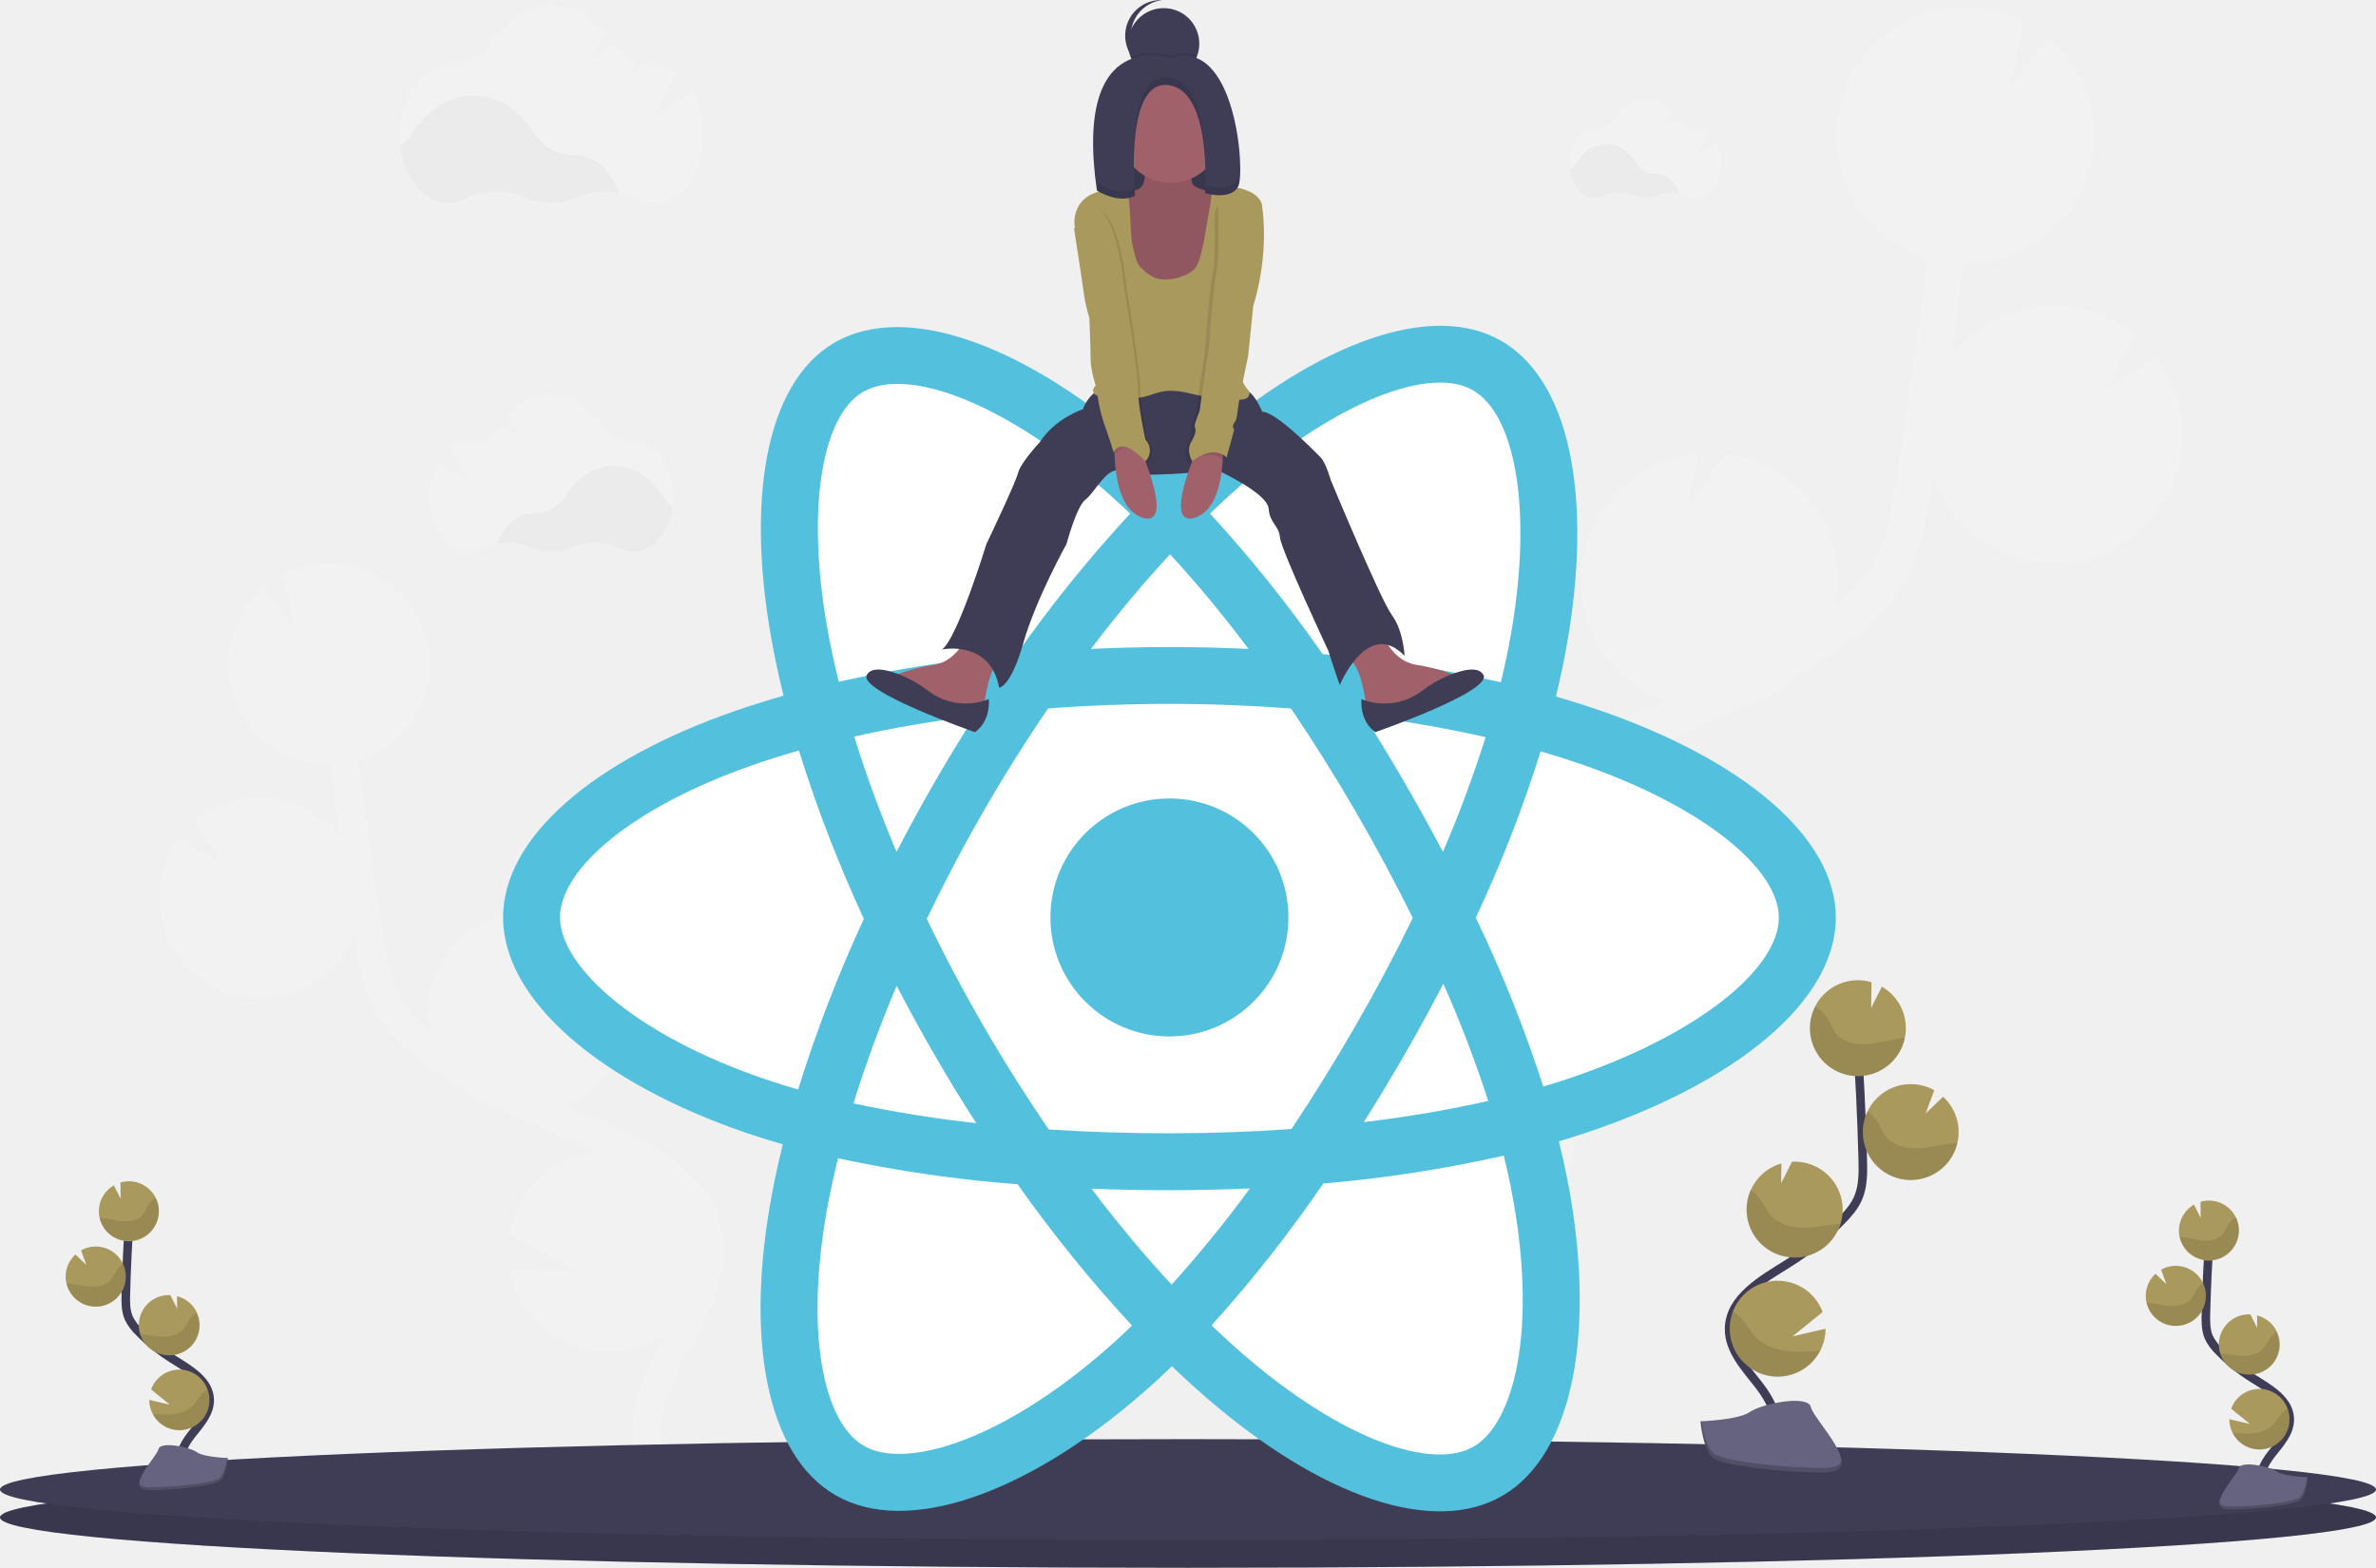
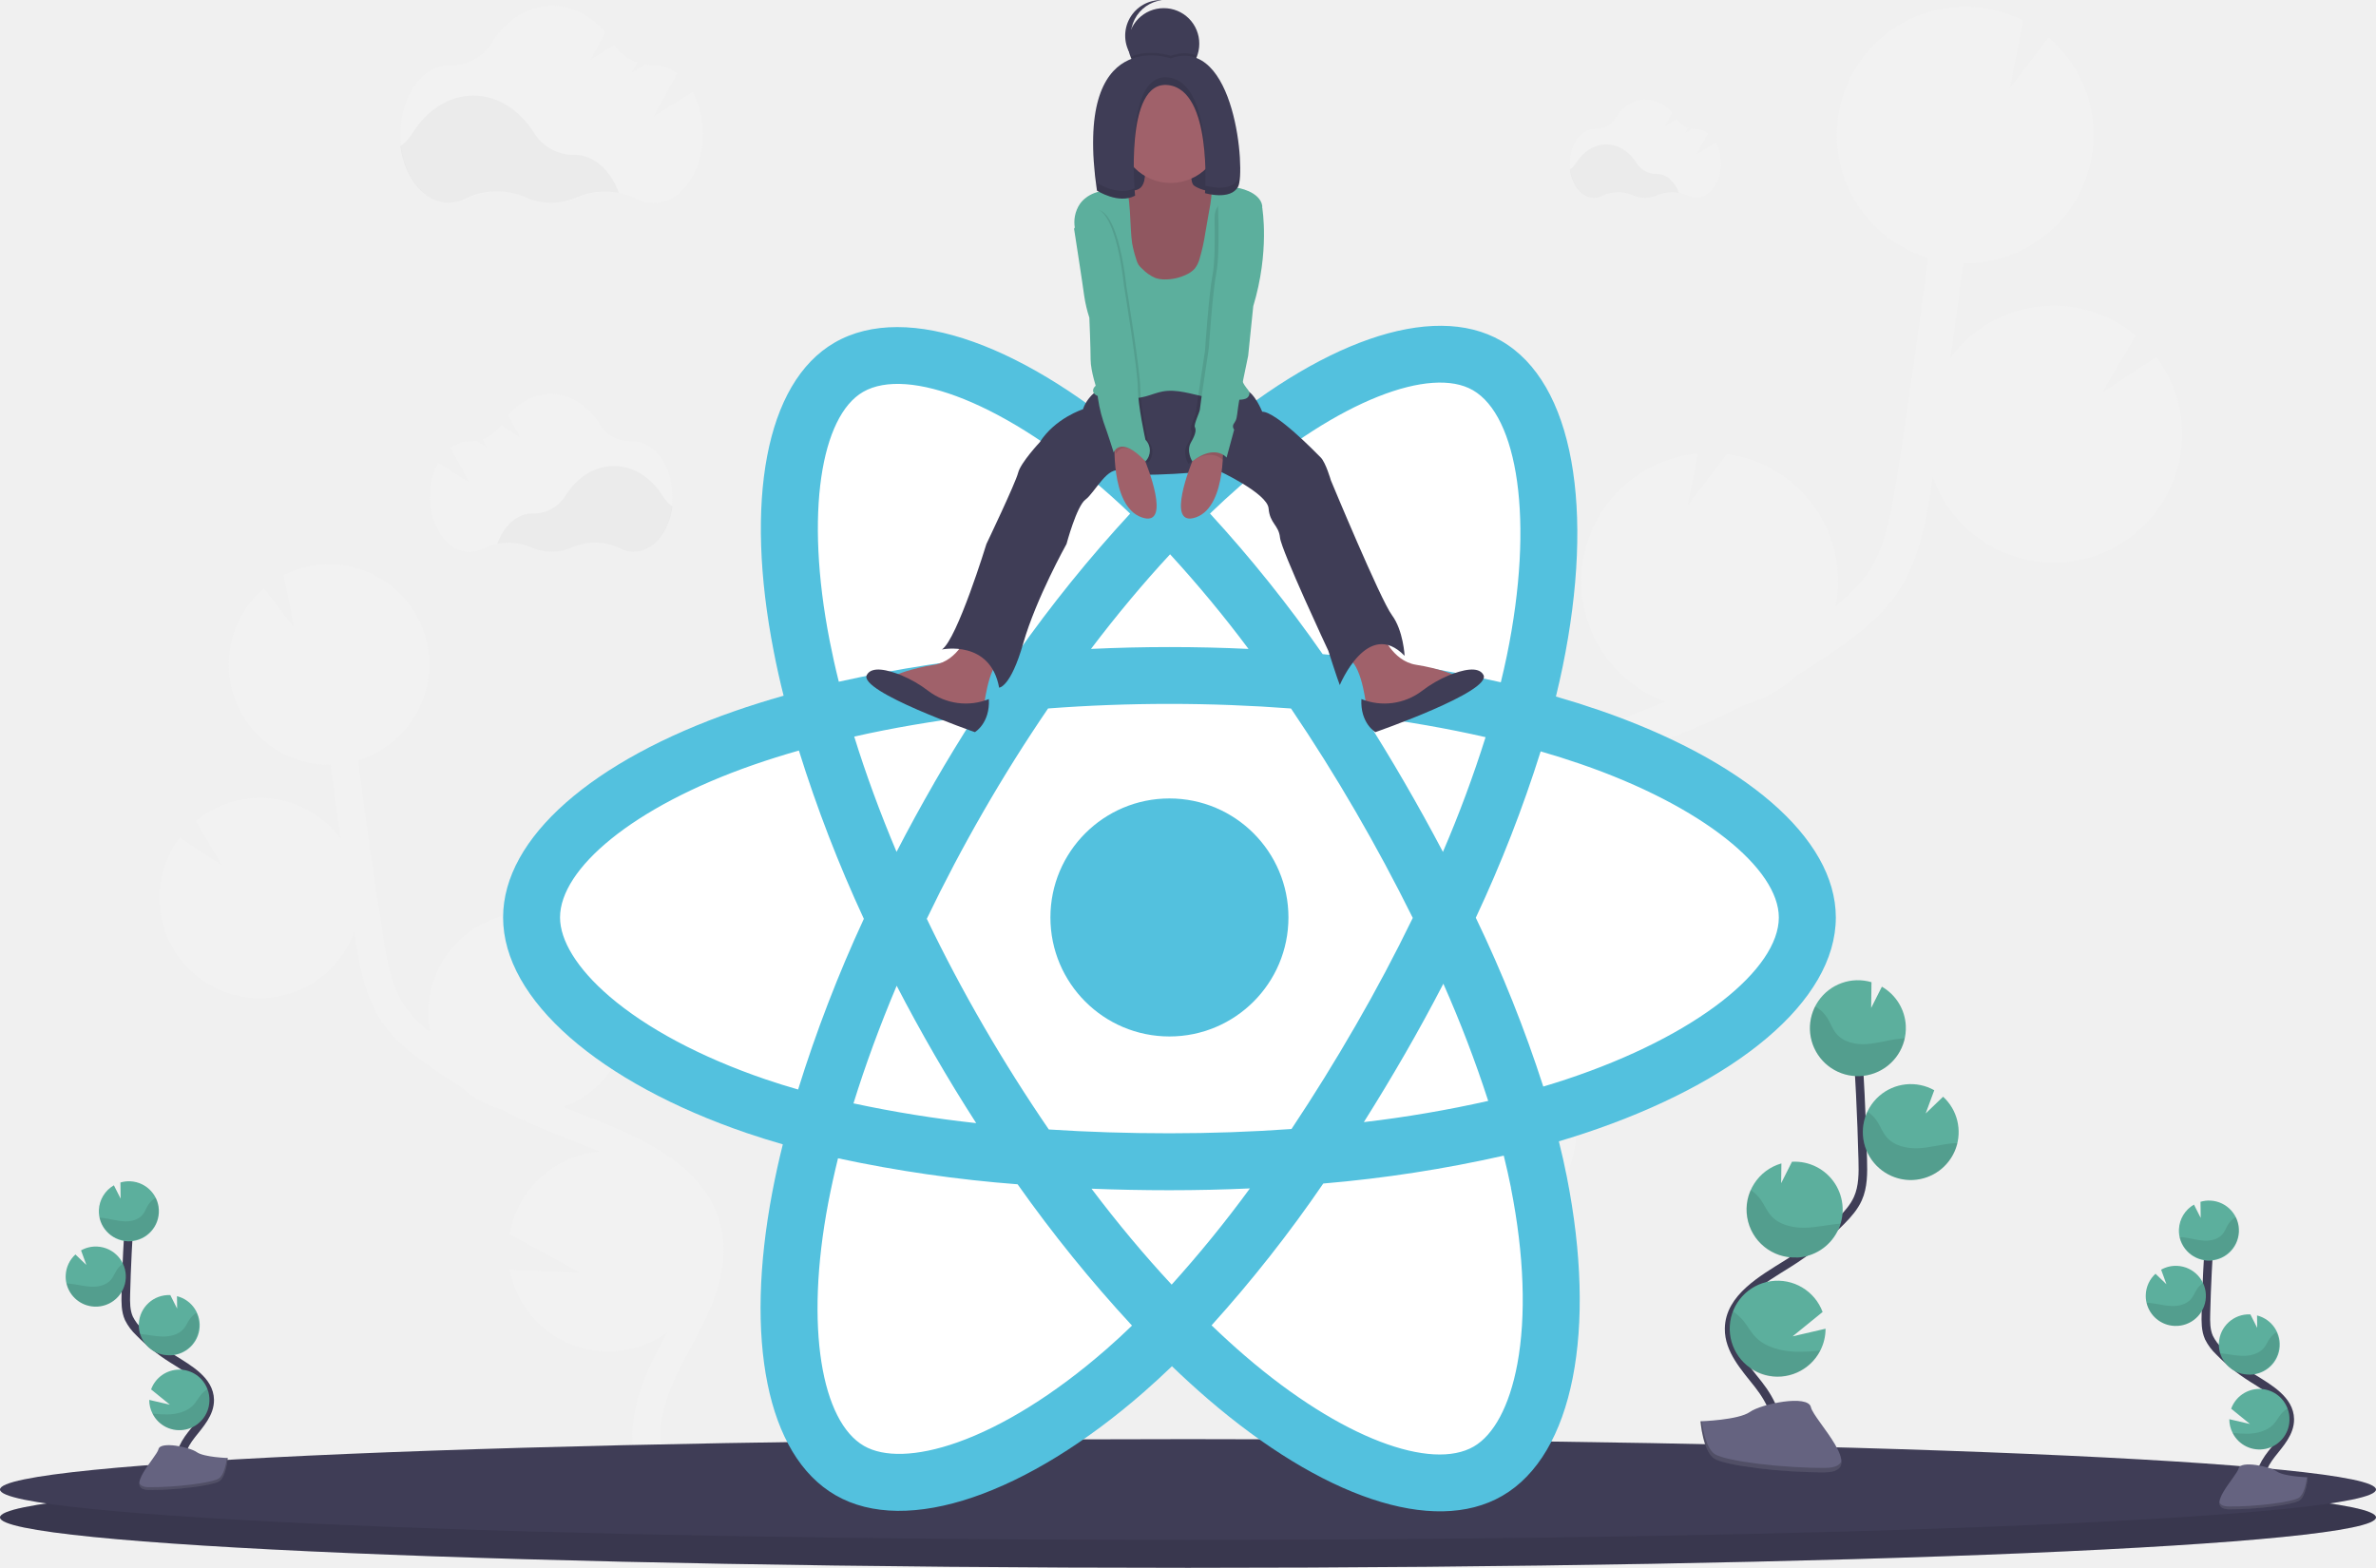
<svg xmlns="http://www.w3.org/2000/svg" id="a75d69e6-d07c-4db3-9c83-72b2470e5561" data-name="Layer 1" width="1108" height="731.18" viewBox="0 0 1108 731.18">
  <path d="M813.68,415.2l6.89-2.7c.66-.26,1.31-.54,2-.81a59.85,59.85,0,0,1,15.28-115.77l-4.8,24.2,18.22-23.92.16,0a59.87,59.87,0,0,1,51.16,67.45c-.15,1.13-.39,2.23-.6,3.34,5.61-4.43,10.87-9.32,14.81-15,8-11.54,10.71-25.76,13.47-43.17,5.47-34.48,10.4-69.34,14.84-104.18a59.83,59.83,0,0,1-42-65.36c.25-1.82.6-3.59,1-5.34.1-.44.2-.88.31-1.31.43-1.69.91-3.35,1.47-5,.09-.27.21-.52.3-.78.5-1.37,1-2.72,1.65-4,.22-.5.44-1,.67-1.47.69-1.43,1.42-2.83,2.22-4.19.27-.45.56-.88.83-1.33.62-1,1.27-2,1.94-2.93.36-.5.71-1,1.08-1.49l.27-.39,0,0a59.81,59.81,0,0,1,74.64-17l-6.24,31.49,18-23.64a59.5,59.5,0,0,1,16.32,68.62h.07c-.17.4-.38.78-.55,1.18-.33.74-.67,1.47-1,2.2-.46.93-1,1.84-1.45,2.74-.38.68-.75,1.36-1.16,2-.59,1-1.23,1.9-1.87,2.83-.38.54-.73,1.1-1.12,1.63-1,1.39-2.12,2.72-3.26,4-.4.45-.83.86-1.25,1.3-.81.86-1.62,1.71-2.48,2.52-.53.5-1.09,1-1.64,1.46-.79.7-1.6,1.38-2.43,2-.59.47-1.19.92-1.79,1.36-.87.63-1.75,1.22-2.64,1.81-.6.39-1.2.78-1.81,1.15-1,.61-2.05,1.17-3.1,1.72-.53.27-1,.57-1.59.83-1.58.77-3.2,1.48-4.85,2.11-.31.12-.64.21-.95.32-1.38.5-2.77,1-4.18,1.35-.61.17-1.23.31-1.85.46-1.15.28-2.31.54-3.48.76q-1,.18-2.07.33c-1.15.17-2.31.3-3.48.4-.69.06-1.37.12-2.07.16-1.26.06-2.53.07-3.8.06a2.08,2.08,0,0,0-.25,0q-2.82,22-5.92,44A59.82,59.82,0,0,1,1042,240.88l-15.68,26.58,25.21-16.59a59.68,59.68,0,0,1,11.5,44.16,58.76,58.76,0,0,1-4.5,15.94,59.83,59.83,0,0,1-111.19-4c-.23,1.48-.45,3-.68,4.46-2.44,15.35-5.47,34.46-16.23,50-7.29,10.56-17.33,18.36-27.09,25.22q-9.52,6.7-19.48,12.77a59.85,59.85,0,0,1-24.53,13.74q-16,8.19-32.69,14.81l-6.95,2.72c-6.25,2.44-12.65,4.94-19,7.6,1,.09,2,.17,3,.3a59.9,59.9,0,0,1,50.86,49.05l-42.31,23.11,42.18-1.89A59.16,59.16,0,0,1,843,534.54a59.87,59.87,0,0,1-82.7,11.74l2.1,3.91c1.4,2.58,2.78,5.15,4.12,7.7,18.33,34.74,19.66,64.74,3.75,84.49l-13-10.45c15.49-19.22,3.2-49.77-5.5-66.27-1.32-2.5-2.68-5-4-7.56C736,536.27,722.65,511.53,728,485.2,736,445.5,779.05,428.7,813.68,415.2Z" transform="translate(-46 -84.41)" fill="#f2f2f2" />
  <path d="M315.6,603.42l-5.38-2.11c-.52-.2-1-.43-1.54-.63a46.75,46.75,0,0,0-11.94-90.42l3.75,18.9-14.22-18.68h-.13a46.76,46.76,0,0,0-40,52.68c.12.89.31,1.74.47,2.61a55.84,55.84,0,0,1-11.56-11.73c-6.23-9-8.37-20.12-10.53-33.71C220.29,493.4,216.45,466.18,213,439a46.72,46.72,0,0,0,32.77-51.05c-.2-1.42-.47-2.8-.79-4.17l-.24-1c-.34-1.32-.71-2.62-1.15-3.88-.07-.21-.16-.41-.24-.61-.39-1.07-.82-2.12-1.28-3.15-.18-.38-.35-.77-.53-1.15-.54-1.11-1.11-2.2-1.73-3.26-.21-.36-.44-.7-.65-1-.49-.78-1-1.55-1.52-2.29-.28-.39-.55-.79-.84-1.17l-.21-.3h0a46.76,46.76,0,0,0-58.29-13.32l4.88,24.6-14.07-18.46a46.48,46.48,0,0,0-12.75,53.59h-.05c.13.31.29.61.43.92.26.58.52,1.15.8,1.72q.54,1.08,1.14,2.13c.29.54.58,1.07.9,1.59.46.75,1,1.48,1.46,2.21.3.42.57.86.88,1.27.8,1.08,1.65,2.12,2.54,3.13.31.35.65.67,1,1,.63.67,1.27,1.33,1.94,2,.41.4.85.77,1.28,1.14q.93.83,1.89,1.59c.46.36.93.71,1.4,1.06.68.49,1.37,1,2.06,1.41.47.31.94.61,1.42.9.79.48,1.6.91,2.42,1.34.42.22.82.45,1.24.66,1.24.6,2.5,1.15,3.79,1.64.24.1.5.16.74.25,1.07.39,2.16.75,3.27,1.06.47.13,1,.24,1.44.35.9.22,1.8.43,2.72.6l1.61.26c.9.13,1.81.23,2.72.31.54.05,1.07.09,1.62.12,1,.05,2,.06,3,.05h.19q2.2,17.22,4.62,34.41a46.71,46.71,0,0,0-67.48-8.14L149.49,488l-19.68-12.95a46.57,46.57,0,0,0-9,34.49A45.8,45.8,0,0,0,124.34,522a46.73,46.73,0,0,0,86.84-3.12c.18,1.15.35,2.32.53,3.48,1.9,12,4.27,26.92,12.67,39.08,5.7,8.24,13.54,14.33,21.16,19.69q7.44,5.24,15.21,10a46.88,46.88,0,0,0,19.16,10.74c8.32,4.26,16.84,8.14,25.54,11.56l5.42,2.13c4.88,1.9,9.88,3.85,14.81,5.93-.78.07-1.57.13-2.36.24A46.77,46.77,0,0,0,283.6,660l33,18-32.94-1.47a46.78,46.78,0,0,0,73.57,29.2c-.55,1-1.09,2-1.64,3.05-1.09,2-2.17,4-3.22,6-14.31,27.13-15.35,50.57-2.92,66l10.13-8.16c-12.1-15-2.5-38.87,4.3-51.76,1-1.95,2.09-3.92,3.16-5.9,9.19-17,19.61-36.37,15.46-56.94C376.29,627.08,342.64,614,315.6,603.42Z" transform="translate(-46 -84.41)" fill="#f2f2f2" />
  <ellipse cx="554" cy="707.68" rx="554" ry="23.5" fill="#3f3d56" />
  <ellipse cx="554" cy="707.68" rx="554" ry="23.5" opacity="0.1" />
  <ellipse cx="554" cy="694.68" rx="554" ry="23.5" fill="#3f3d56" />
  <path d="M131,770.73c-3-5.51.4-12.26,4.28-17.18s8.61-10,8.51-16.29c-.14-9-9.7-14.31-17.33-19.08a84.78,84.78,0,0,1-15.56-12.51,23,23,0,0,1-4.78-6.4c-1.58-3.52-1.53-7.52-1.43-11.38q.5-19.26,1.9-38.48" transform="translate(-46 -84.41)" fill="none" stroke="#3f3d56" stroke-miterlimit="10" stroke-width="4" />
-   <path d="M92.11,648.7a14,14,0,0,1,7-11.49l3.14,6.21-.09-7.52a13.86,13.86,0,0,1,4.62-.56A14,14,0,1,1,92.11,648.7Z" transform="translate(-46 -84.41)" fill="#aa995c" />
-   <path d="M117.14,743.7a14,14,0,0,0,26.5-5.76,13.82,13.82,0,0,0-.91-5.69,14,14,0,0,0-26.27.15l8.77,7.13-9.64-2.24A13.89,13.89,0,0,0,117.14,743.7Z" transform="translate(-46 -84.41)" fill="#aa995c" />
-   <path d="M124.07,716.45a14,14,0,0,0,4.46-27.54l.07,5.79-3.18-6.29h0a14,14,0,0,0-1.31,28.05Z" transform="translate(-46 -84.41)" fill="#aa995c" />
-   <path d="M90,693.78a14,14,0,0,0,1.32-28,13.88,13.88,0,0,0-7.52,1.78l2.48,6.8-5.11-4.9a14,14,0,0,0-4.53,9.69A13.33,13.33,0,0,0,77,683,14,14,0,0,0,90,693.78Z" transform="translate(-46 -84.41)" fill="#aa995c" />
+   <path d="M92.11,648.7a14,14,0,0,1,7-11.49l3.14,6.21-.09-7.52a13.86,13.86,0,0,1,4.62-.56A14,14,0,1,1,92.11,648.7Z" transform="translate(-46 -84.41)" fill="#5caf9d" />
+   <path d="M117.14,743.7a14,14,0,0,0,26.5-5.76,13.82,13.82,0,0,0-.91-5.69,14,14,0,0,0-26.27.15l8.77,7.13-9.64-2.24A13.89,13.89,0,0,0,117.14,743.7Z" transform="translate(-46 -84.41)" fill="#5caf9d" />
+   <path d="M124.07,716.45a14,14,0,0,0,4.46-27.54l.07,5.79-3.18-6.29h0a14,14,0,0,0-1.31,28.05Z" transform="translate(-46 -84.41)" fill="#5caf9d" />
+   <path d="M90,693.78a14,14,0,0,0,1.32-28,13.88,13.88,0,0,0-7.52,1.78l2.48,6.8-5.11-4.9a14,14,0,0,0-4.53,9.69A13.33,13.33,0,0,0,77,683,14,14,0,0,0,90,693.78Z" transform="translate(-46 -84.41)" fill="#5caf9d" />
  <path d="M94,652.44c3.24.36,6.39,1.37,9.64,1.57s6.82-.58,8.88-3.1c1.11-1.37,1.66-3.09,2.59-4.57a10.08,10.08,0,0,1,3.54-3.33,14,14,0,1,1-26.24,9.32C92.94,652.35,93.47,652.39,94,652.44Z" transform="translate(-46 -84.41)" opacity="0.1" />
  <path d="M90,693.78a14,14,0,0,0,13.35-20,10.4,10.4,0,0,0-2.82,2.83c-1,1.51-1.61,3.25-2.78,4.64-2.19,2.57-5.92,3.41-9.31,3.25s-6.66-1.11-10-1.42c-.47,0-.94-.08-1.41-.09A14,14,0,0,0,90,693.78Z" transform="translate(-46 -84.41)" opacity="0.1" />
  <path d="M124.07,716.45a14,14,0,0,0,13.47-19.76,11.36,11.36,0,0,0-3,2.85c-1.09,1.54-1.77,3.31-3,4.73-2.36,2.64-6.34,3.57-9.93,3.48s-6.82-.93-10.28-1.19A14,14,0,0,0,124.07,716.45Z" transform="translate(-46 -84.41)" opacity="0.1" />
  <path d="M117.14,743.7a14,14,0,0,0,26.5-5.76,13.82,13.82,0,0,0-.91-5.69,14,14,0,0,0-3.08,2.74c-1.34,1.63-2.21,3.47-3.76,5-2.87,2.82-7.5,4-11.62,4.09A62.35,62.35,0,0,1,117.14,743.7Z" transform="translate(-46 -84.41)" opacity="0.1" />
  <path d="M152.19,764.39s-11.08-.34-14.41-2.72-17-5.22-17.87-1.4-16.65,19-4.14,19.06,29.06-2,32.39-4S152.19,764.39,152.19,764.39Z" transform="translate(-46 -84.41)" fill="#656380" />
  <path d="M115.54,778c12.51.1,29.06-2,32.4-4,2.53-1.54,3.54-7.09,3.88-9.65l.37,0s-.7,8.93-4,11-19.89,4.08-32.39,4c-3.61,0-4.86-1.31-4.79-3.22C111.48,777.26,112.86,778,115.54,778Z" transform="translate(-46 -84.41)" opacity="0.2" />
  <path d="M1101,779.73c-3-5.51.4-12.26,4.28-17.18s8.61-10,8.51-16.29c-.14-9-9.7-14.31-17.33-19.08a84.78,84.78,0,0,1-15.56-12.51,23,23,0,0,1-4.78-6.4c-1.58-3.52-1.53-7.52-1.43-11.38q.49-19.26,1.9-38.48" transform="translate(-46 -84.41)" fill="none" stroke="#3f3d56" stroke-miterlimit="10" stroke-width="4" />
-   <path d="M1062.11,657.7a14,14,0,0,1,7-11.49l3.14,6.21-.09-7.52a13.86,13.86,0,0,1,4.62-.56,14,14,0,1,1-14.68,13.36Z" transform="translate(-46 -84.41)" fill="#aa995c" />
-   <path d="M1087.14,752.7a14,14,0,0,0,26.5-5.76,13.82,13.82,0,0,0-.91-5.69,14,14,0,0,0-26.27.15l8.77,7.13-9.64-2.24A13.89,13.89,0,0,0,1087.14,752.7Z" transform="translate(-46 -84.41)" fill="#aa995c" />
-   <path d="M1094.07,725.45a14,14,0,0,0,4.46-27.54l.07,5.79-3.18-6.29h0a14,14,0,0,0-1.31,28.05Z" transform="translate(-46 -84.41)" fill="#aa995c" />
-   <path d="M1060,702.78a14,14,0,0,0,1.32-28,13.88,13.88,0,0,0-7.52,1.78l2.48,6.8-5.11-4.9a14,14,0,0,0-4.53,9.69A13.33,13.33,0,0,0,1047,692,14,14,0,0,0,1060,702.78Z" transform="translate(-46 -84.41)" fill="#aa995c" />
+   <path d="M1062.11,657.7a14,14,0,0,1,7-11.49l3.14,6.21-.09-7.52a13.86,13.86,0,0,1,4.62-.56,14,14,0,1,1-14.68,13.36Z" transform="translate(-46 -84.41)" fill="#5caf9d" />
+   <path d="M1087.14,752.7a14,14,0,0,0,26.5-5.76,13.82,13.82,0,0,0-.91-5.69,14,14,0,0,0-26.27.15l8.77,7.13-9.64-2.24A13.89,13.89,0,0,0,1087.14,752.7Z" transform="translate(-46 -84.41)" fill="#5caf9d" />
+   <path d="M1094.07,725.45a14,14,0,0,0,4.46-27.54l.07,5.79-3.18-6.29h0a14,14,0,0,0-1.31,28.05Z" transform="translate(-46 -84.41)" fill="#5caf9d" />
+   <path d="M1060,702.78a14,14,0,0,0,1.32-28,13.88,13.88,0,0,0-7.52,1.78l2.48,6.8-5.11-4.9a14,14,0,0,0-4.53,9.69A13.33,13.33,0,0,0,1047,692,14,14,0,0,0,1060,702.78Z" transform="translate(-46 -84.41)" fill="#5caf9d" />
  <path d="M1064,661.44c3.24.36,6.39,1.37,9.64,1.57s6.82-.58,8.88-3.1c1.11-1.37,1.66-3.09,2.59-4.57a10.08,10.08,0,0,1,3.54-3.33,14,14,0,1,1-26.24,9.32C1062.94,661.35,1063.47,661.39,1064,661.44Z" transform="translate(-46 -84.41)" opacity="0.1" />
  <path d="M1060,702.78a14,14,0,0,0,13.35-20,10.4,10.4,0,0,0-2.82,2.83c-1,1.51-1.61,3.25-2.78,4.64-2.19,2.57-5.92,3.41-9.31,3.25s-6.66-1.11-10-1.42c-.47,0-.94-.08-1.41-.09A14,14,0,0,0,1060,702.78Z" transform="translate(-46 -84.41)" opacity="0.1" />
  <path d="M1094.07,725.45a14,14,0,0,0,13.47-19.76,11.36,11.36,0,0,0-3,2.85c-1.09,1.54-1.77,3.31-3,4.73-2.36,2.64-6.34,3.57-9.93,3.48s-6.82-.93-10.28-1.19A14,14,0,0,0,1094.07,725.45Z" transform="translate(-46 -84.41)" opacity="0.1" />
  <path d="M1087.14,752.7a14,14,0,0,0,26.5-5.76,13.82,13.82,0,0,0-.91-5.69,14,14,0,0,0-3.08,2.74c-1.34,1.63-2.21,3.47-3.76,5-2.87,2.82-7.5,4-11.62,4.09A62.35,62.35,0,0,1,1087.14,752.7Z" transform="translate(-46 -84.41)" opacity="0.1" />
  <path d="M1122.19,773.39s-11.08-.34-14.41-2.72-17-5.22-17.87-1.4-16.65,19-4.14,19.06,29.06-2,32.39-4S1122.19,773.39,1122.19,773.39Z" transform="translate(-46 -84.41)" fill="#656380" />
  <path d="M1085.54,787c12.51.1,29.06-2,32.4-4,2.53-1.54,3.54-7.09,3.88-9.65l.37,0s-.7,8.93-4,11-19.89,4.08-32.39,4c-3.61,0-4.86-1.31-4.79-3.22C1081.48,786.26,1082.86,787,1085.54,787Z" transform="translate(-46 -84.41)" opacity="0.2" />
  <path d="M791.57,415.56q-9.92-3.4-20-6.3,1.66-6.79,3.09-13.65c15.14-73.51,5.24-132.73-28.57-152.22-32.42-18.7-85.44.8-139,47.39q-7.92,6.92-15.47,14.2-5.07-4.85-10.3-9.51C525.21,245.64,469,224.65,435.18,244.2c-32.39,18.75-42,74.42-28.35,144.09q2,10.35,4.59,20.58c-7.95,2.26-15.64,4.67-23,7.24C322.63,439,280.61,475,280.61,512.29c0,38.51,45.11,77.14,113.64,100.56q8.34,2.83,16.8,5.26-2.74,11-4.88,22.18c-13,68.46-2.84,122.82,29.46,141.45C469,801,525,781.2,579.52,733.54c4.31-3.77,8.63-7.77,13-11.95q8.18,7.89,16.79,15.32c52.82,45.45,105,63.81,137.26,45.12,33.33-19.29,44.16-77.69,30.1-148.73q-1.6-8.14-3.73-16.61,5.91-1.74,11.56-3.61c71.24-23.6,117.6-61.76,117.6-100.79,0-37.43-43.38-73.62-110.5-96.73Z" transform="translate(-46 -84.41)" fill="#53c1de" />
  <path d="M776.12,587.88c-3.4,1.13-6.88,2.21-10.44,3.27a621.6,621.6,0,0,0-31.47-78.73,623.06,623.06,0,0,0,30.25-77.58c6.35,1.84,12.53,3.78,18.47,5.83,57.51,19.79,92.59,49.06,92.59,71.62,0,24-37.89,55.21-99.4,75.59ZM750.6,638.46c6.22,31.41,7.1,59.81,3,82-3.7,19.95-11.14,33.25-20.34,38.58-19.59,11.33-61.47-3.4-106.64-42.27q-7.77-6.69-15.63-14.25a624.23,624.23,0,0,0,52.09-66.14,620.2,620.2,0,0,0,84.17-13q1.9,7.68,3.37,15ZM492.48,757.1c-19.14,6.76-34.38,6.95-43.59,1.64-19.6-11.31-27.75-55-16.63-113.5q2-10.37,4.53-20.63a625.79,625.79,0,0,0,83.75,12.13,645.09,645.09,0,0,0,53.35,65.9q-5.79,5.61-11.84,10.91c-24.11,21.08-48.28,36-69.57,43.55ZM402.84,587.73c-30.31-10.36-55.33-23.82-72.49-38.5-15.41-13.2-23.19-26.31-23.19-36.94,0-22.63,33.74-51.5,90-71.11q10.6-3.69,21.39-6.73a637.08,637.08,0,0,0,30.29,78.48,646.29,646.29,0,0,0-30.66,79.6Q410.44,590.32,402.84,587.73Zm30.05-204.54c-11.68-59.69-3.93-104.72,15.59-116,20.79-12,66.76,5.12,115.22,48.15,3.1,2.75,6.21,5.63,9.32,8.6a635.89,635.89,0,0,0-52.93,65.52,648.42,648.42,0,0,0-82.93,12.89q-2.39-9.52-4.27-19.15ZM701,449.38q-9.11-15.74-18.89-31.08c19.83,2.51,38.82,5.83,56.66,9.91a565.54,565.54,0,0,1-19.89,53.51q-8.61-16.35-17.88-32.34ZM591.64,342.91a569.3,569.3,0,0,1,36.57,44.14q-36.71-1.73-73.45,0c12.07-15.92,24.44-30.72,36.88-44.13Zm-110,106.65q-9.15,15.87-17.55,32.14c-7.73-18.33-14.34-36.36-19.74-53.77,17.73-4,36.64-7.21,56.34-9.68Q490.77,433.69,481.62,449.56Zm19.61,158.65A564.64,564.64,0,0,1,444,599c5.49-17.71,12.25-36.13,20.15-54.86q8.43,16.29,17.61,32.16Q491.1,592.49,501.23,608.21Zm91.14,75.33C579.79,670,567.24,655,555,638.79q17.85.71,36.36.71,19,0,37.51-.84A563.94,563.94,0,0,1,592.37,683.54ZM719.08,543.19A562.82,562.82,0,0,1,740,597.85a561.35,561.35,0,0,1-58,9.89q9.85-15.63,19.08-31.63,9.38-16.26,18-32.92Zm-41,19.66q-14.12,24.52-29.81,48.1c-18.44,1.32-37.49,2-56.91,2s-38.15-.6-56.27-1.78Q519,587.67,504.7,563t-26.51-50.08q12.27-25.53,26.43-50.1h0q14.14-24.56,30.13-48c18.49-1.4,37.43-2.13,56.59-2.13s38.22.74,56.69,2.14q15.81,23.37,30,47.81t26.79,49.87q-12.45,25.62-26.71,50.3Zm54.77-296.46c20.81,12,28.9,60.4,15.83,123.87q-1.29,6.19-2.8,12.35a635.74,635.74,0,0,0-83.09-13.13,625.16,625.16,0,0,0-52.53-65.56q7-6.74,14.29-13.11c45.88-39.93,88.76-55.69,108.3-44.42Z" transform="translate(-46 -84.41)" fill="#fff" />
  <path d="M591.34,456.79a55.5,55.5,0,1,1-55.5,55.5,55.49,55.49,0,0,1,55.5-55.5" transform="translate(-46 -84.41)" fill="#53c1de" />
  <path d="M605.26,104.81a16.6,16.6,0,1,1-16.6-16.6A16.52,16.52,0,0,1,605.26,104.81Z" transform="translate(-46 -84.41)" fill="#3f3d56" />
  <path d="M575.4,109a16.62,16.62,0,0,1,12.49-24.54,16.6,16.6,0,1,0,1.41,33.07A16.6,16.6,0,0,1,575.4,109Z" transform="translate(-46 -84.41)" fill="#3f3d56" />
  <rect x="521.91" y="43.52" width="44.47" height="69.37" fill="#3f3d56" />
  <rect x="521.91" y="43.52" width="44.47" height="69.37" opacity="0.1" />
  <path d="M497.66,379.61s-4.75,13.05-16,14.83-17.79,4.74-17.79,4.74l26.68,17.19,14.23-1.78s1.78-18.38,7.71-22.53S497.66,379.61,497.66,379.61Z" transform="translate(-46 -84.41)" fill="#a0616a" />
  <path d="M690.34,379.61s4.75,13.05,16,14.83,17.79,4.74,17.79,4.74l-26.68,17.19-14.23-1.78s-1.78-18.38-7.71-22.53S690.34,379.61,690.34,379.61Z" transform="translate(-46 -84.41)" fill="#a0616a" />
  <path d="M560.5,264.59s-7.11,3.56-9.48,10.68c0,0-13,4.15-20.16,15.41,0,0-8.9,9.49-10.08,14.23S506,338.11,506,338.11s-13.64,44.47-20.75,49.21c0,0,22.53-4.74,26.68,17.79,0,0,5.33,0,11.26-20.75s20.16-46.25,20.16-46.25,4.74-17.78,8.89-20.75,10.67-16.6,16.6-13,45.06-.6,45.06-.6S637,314.4,637.58,321.51s4.74,7.71,5.33,13.64,22.53,52.76,22.53,52.76,4.15,13,5.34,16c0,0,13-31.42,30.24-13.63,0,0-.6-11.86-5.93-19s-28.46-62.84-28.46-62.84-2.37-8.3-4.74-10.67-20.76-21.35-27.28-21.35c0,0-3.55-8.89-7.7-10.08Z" transform="translate(-46 -84.41)" fill="#3f3d56" />
  <path d="M507.14,410.44a28.89,28.89,0,0,1-28.22-3.79,56.37,56.37,0,0,0-12.59-7.3c-6.29-2.54-13.81-4.42-16.1-.17-4.15,7.71,50.39,26.68,50.39,26.68S507.74,421.71,507.14,410.44Z" transform="translate(-46 -84.41)" fill="#3f3d56" />
  <path d="M680.86,410.44a28.89,28.89,0,0,0,28.22-3.79,56.37,56.37,0,0,1,12.59-7.3c6.29-2.54,13.81-4.42,16.1-.17,4.15,7.71-50.39,26.68-50.39,26.68S680.26,421.71,680.86,410.44Z" transform="translate(-46 -84.41)" fill="#3f3d56" />
  <path d="M579.88,167.08c-.22,2.06-.9,4.29-2.66,5.38-1.44.9-3.26.83-4.92,1.17a11.46,11.46,0,0,0-7.82,6.77,17.51,17.51,0,0,0-.75,10.55,39.22,39.22,0,0,0,1.52,5.06c1.74,4.92,3.84,9.8,7.09,13.89a59,59,0,0,0,9.3,8.77c2.11,1.72,4.29,3.47,6.89,4.28a21.75,21.75,0,0,0,5.4.72c2.25.1,4.65.17,6.6-.95,3-1.73,3.89-5.55,5.52-8.62,1.38-2.6,3.44-4.81,4.73-7.46a29.49,29.49,0,0,0,2-6.52l2.77-12.3c1-4.47,1.92-9.51-.59-13.34a2.28,2.28,0,0,0-.74-.77,2.79,2.79,0,0,0-1.52-.15,16.44,16.44,0,0,1-9.15-2.09,3.93,3.93,0,0,1-1.15-.9,4.72,4.72,0,0,1-.7-2.12,22.2,22.2,0,0,0-1.28-4.45,3,3,0,0,0-.87-1.34,3.15,3.15,0,0,0-1.41-.47,114.47,114.47,0,0,0-12.93-1.35c-1.42-.07-3.56-.64-4.54.62S580,165.58,579.88,167.08Z" transform="translate(-46 -84.41)" fill="#a0616a" />
  <path d="M579.88,167.08c-.22,2.06-.9,4.29-2.66,5.38-1.44.9-3.26.83-4.92,1.17a11.46,11.46,0,0,0-7.82,6.77,17.51,17.51,0,0,0-.75,10.55,39.22,39.22,0,0,0,1.52,5.06c1.74,4.92,3.84,9.8,7.09,13.89a59,59,0,0,0,9.3,8.77c2.11,1.72,4.29,3.47,6.89,4.28a21.75,21.75,0,0,0,5.4.72c2.25.1,4.65.17,6.6-.95,3-1.73,3.89-5.55,5.52-8.62,1.38-2.6,3.44-4.81,4.73-7.46a29.49,29.49,0,0,0,2-6.52l2.77-12.3c1-4.47,1.92-9.51-.59-13.34a2.28,2.28,0,0,0-.74-.77,2.79,2.79,0,0,0-1.52-.15,16.44,16.44,0,0,1-9.15-2.09,3.93,3.93,0,0,1-1.15-.9,4.72,4.72,0,0,1-.7-2.12,22.2,22.2,0,0,0-1.28-4.45,3,3,0,0,0-.87-1.34,3.15,3.15,0,0,0-1.41-.47,114.47,114.47,0,0,0-12.93-1.35c-1.42-.07-3.56-.64-4.54.62S580,165.58,579.88,167.08Z" transform="translate(-46 -84.41)" opacity="0.1" />
-   <path d="M571.85,174.15a26.93,26.93,0,0,0-7.13-1.12c-5.72-.14-11.84,1.83-15.14,6.5A15.34,15.34,0,0,0,547.29,191a23.57,23.57,0,0,0,5.2,10.66,32,32,0,0,1,4,5.24c1.58,3,1.63,6.59,2.06,10,1,8.12,4.46,15.75,5.83,23.82s.19,17.42-6.18,22.55c-1.07.86-2.37,1.77-2.46,3.14-.14,2.19,2.71,3.12,4.9,3.33,6.55.62,13.27,1.23,19.63-.46,2.63-.7,5.17-1.79,7.85-2.29,6.8-1.27,13.64,1.34,20.45,2.59a90.61,90.61,0,0,0,14.91,1.21,7.94,7.94,0,0,0,3.43-.45,2.75,2.75,0,0,0,1.74-2.74,4.76,4.76,0,0,0-1.18-2c-3.44-4.25-4.49-9.9-5.43-15.29l-3.15-18.11c-1.69-9.68-3.26-20.2,1.32-28.89,3.29-6.25,9.36-10.65,12.83-16.8a9.84,9.84,0,0,0,1.55-6.28c-.52-3.09-3.31-5.3-6.17-6.59A23.21,23.21,0,0,0,611,173c.1,4.33-1,8.71-1.71,13l-1.21,7a88.83,88.83,0,0,1-2.71,12.2,12.85,12.85,0,0,1-2.17,4.42,11.43,11.43,0,0,1-3.83,2.79,22.83,22.83,0,0,1-10.14,2.32,13.54,13.54,0,0,1-4.48-.69,19,19,0,0,1-6.17-4.34,10.11,10.11,0,0,1-1.63-1.77,9.93,9.93,0,0,1-1.11-2.67,55.42,55.42,0,0,1-1.91-7.48c-.3-1.94-.4-3.91-.54-5.87C573,186.12,573,179.72,571.85,174.15Z" transform="translate(-46 -84.41)" fill="#aa995c" />
+   <path d="M571.85,174.15a26.93,26.93,0,0,0-7.13-1.12c-5.72-.14-11.84,1.83-15.14,6.5A15.34,15.34,0,0,0,547.29,191a23.57,23.57,0,0,0,5.2,10.66,32,32,0,0,1,4,5.24c1.58,3,1.63,6.59,2.06,10,1,8.12,4.46,15.75,5.83,23.82s.19,17.42-6.18,22.55c-1.07.86-2.37,1.77-2.46,3.14-.14,2.19,2.71,3.12,4.9,3.33,6.55.62,13.27,1.23,19.63-.46,2.63-.7,5.17-1.79,7.85-2.29,6.8-1.27,13.64,1.34,20.45,2.59a90.61,90.61,0,0,0,14.91,1.21,7.94,7.94,0,0,0,3.43-.45,2.75,2.75,0,0,0,1.74-2.74,4.76,4.76,0,0,0-1.18-2c-3.44-4.25-4.49-9.9-5.43-15.29l-3.15-18.11c-1.69-9.68-3.26-20.2,1.32-28.89,3.29-6.25,9.36-10.65,12.83-16.8a9.84,9.84,0,0,0,1.55-6.28c-.52-3.09-3.31-5.3-6.17-6.59A23.21,23.21,0,0,0,611,173c.1,4.33-1,8.71-1.71,13l-1.21,7a88.83,88.83,0,0,1-2.71,12.2,12.85,12.85,0,0,1-2.17,4.42,11.43,11.43,0,0,1-3.83,2.79,22.83,22.83,0,0,1-10.14,2.32,13.54,13.54,0,0,1-4.48-.69,19,19,0,0,1-6.17-4.34,10.11,10.11,0,0,1-1.63-1.77,9.93,9.93,0,0,1-1.11-2.67,55.42,55.42,0,0,1-1.91-7.48c-.3-1.94-.4-3.91-.54-5.87C573,186.12,573,179.72,571.85,174.15Z" transform="translate(-46 -84.41)" fill="#5caf9d" />
  <path d="M565.84,288.9s-2.37,31.43,12.45,36.76,1.78-26.09,1.78-26.09l-4.75-9.48Z" transform="translate(-46 -84.41)" fill="#a0616a" />
  <path d="M616.23,288.9s2.37,31.43-12.45,36.76S602,299.57,602,299.57l4.75-9.48Z" transform="translate(-46 -84.41)" fill="#a0616a" />
  <path d="M552.79,184l-4.74,7.71s4.15,26.68,4.74,31.42a62.2,62.2,0,0,0,2.38,10.08s.59,14.23.59,19.57,3,14.23,3,14.23a64.82,64.82,0,0,0,3,14.82c2.37,6.52,4.74,14.23,4.74,14.23s3-8.3,14.82,4.15a7.18,7.18,0,0,0,0-10.08s-3.55-16-3.55-24.31-6.53-48-6.53-48S567,172.7,552.79,184Z" transform="translate(-46 -84.41)" opacity="0.1" />
-   <path d="M551.61,183.37l-4.74,7.71s4.15,26.68,4.74,31.42A61.84,61.84,0,0,0,554,232.58s.59,14.23.59,19.56,3,14.23,3,14.23a64.53,64.53,0,0,0,3,14.82c2.37,6.53,4.75,14.23,4.75,14.23s3-8.3,14.82,4.15a7.18,7.18,0,0,0,0-10.07s-3.56-16-3.56-24.31-6.52-48-6.52-48S565.84,172.1,551.61,183.37Z" transform="translate(-46 -84.41)" fill="#aa995c" />
+   <path d="M551.61,183.37l-4.74,7.71s4.15,26.68,4.74,31.42A61.84,61.84,0,0,0,554,232.58s.59,14.23.59,19.56,3,14.23,3,14.23a64.53,64.53,0,0,0,3,14.82c2.37,6.53,4.75,14.23,4.75,14.23s3-8.3,14.82,4.15a7.18,7.18,0,0,0,0-10.07s-3.56-16-3.56-24.31-6.52-48-6.52-48S565.84,172.1,551.61,183.37Z" transform="translate(-46 -84.41)" fill="#5caf9d" />
  <path d="M629.87,179.22l3,3.53s3.49,20.18-4.22,45.68l-2.37,23.12s-4.15,19.57-4.74,24.31-.59,5.33-1.78,7.11a2.29,2.29,0,0,0,0,3l-3.56,13s-5.33-6.52-16,1.78c0,0-3-4.74-.6-8.89s2.37-5.93,1.78-7.12,2.37-7.11,2.37-8.3S607.93,248,607.93,248s1.78-26.68,3.56-35.57c1.09-5.47,1.07-17.66.88-26.24-.19-8.94,10.63-13.78,17-7.5C629.52,178.85,629.7,179,629.87,179.22Z" transform="translate(-46 -84.41)" opacity="0.1" />
-   <path d="M631.65,178l3,3.53s3.49,20.19-4.22,45.68l-2.37,23.12s-4.15,19.57-4.74,24.31-.6,5.34-1.78,7.12a2.28,2.28,0,0,0,0,3L618,297.8s-5.33-6.53-16,1.77c0,0-3-4.74-.59-8.89s2.37-5.93,1.78-7.11,2.37-7.12,2.37-8.3,4.15-28.46,4.15-28.46,1.78-26.68,3.56-35.58.59-35.57.59-35.57S623.35,169.14,631.65,178Z" transform="translate(-46 -84.41)" fill="#aa995c" />
+   <path d="M631.65,178l3,3.53s3.49,20.19-4.22,45.68l-2.37,23.12s-4.15,19.57-4.74,24.31-.6,5.34-1.78,7.12a2.28,2.28,0,0,0,0,3L618,297.8s-5.33-6.53-16,1.77c0,0-3-4.74-.59-8.89s2.37-5.93,1.78-7.11,2.37-7.12,2.37-8.3,4.15-28.46,4.15-28.46,1.78-26.68,3.56-35.58.59-35.57.59-35.57S623.35,169.14,631.65,178Z" transform="translate(-46 -84.41)" fill="#5caf9d" />
  <circle cx="545.92" cy="61.61" r="23.72" fill="#a0616a" />
  <path d="M604.29,110.41a16.6,16.6,0,0,1-31.09.44c9.26-3.73,18.72-.41,18.72-.41C596.65,108.78,600.75,108.93,604.29,110.41Z" transform="translate(-46 -84.41)" opacity="0.1" />
  <path d="M591.92,111.63s-45.65-16-34.38,61.66c0,0,10.08,6.52,17.78,2.37,0,0-5.33-53.95,15.42-51.58s17.19,50.4,17.19,50.4,11.86,3.55,15.42-3S622.16,101,591.92,111.63Z" transform="translate(-46 -84.41)" fill="#3f3d56" />
  <path d="M590.74,120.52c-14.24-1.62-16.2,23.27-16,39.05.17-15.69,2.81-37,16-35.49,14.81,1.69,17.24,26.66,17.41,40.8C608.32,151.9,606.9,122.37,590.74,120.52Z" transform="translate(-46 -84.41)" opacity="0.1" />
  <path d="M557.54,169.73a159.38,159.38,0,0,1-1.77-20.53,152.12,152.12,0,0,0,1.77,24.09s10.08,6.52,17.78,2.37c0,0-.12-1.28-.26-3.43C567.39,176.1,557.54,169.73,557.54,169.73Z" transform="translate(-46 -84.41)" opacity="0.1" />
  <path d="M623.35,168c-3.32,6.08-13.83,3.41-15.25,3-.07,2.2-.17,3.52-.17,3.52s11.86,3.55,15.42-3c.73-1.34,1.11-5.13,1-10.2C624.25,164.57,623.9,167,623.35,168Z" transform="translate(-46 -84.41)" opacity="0.1" />
  <path d="M872.73,757.37c4.74-8.78-.64-19.54-6.82-27.37s-13.73-16-13.57-26c.23-14.35,15.45-22.81,27.62-30.42a134.77,134.77,0,0,0,24.79-19.93c3-3.05,5.87-6.31,7.62-10.21,2.52-5.6,2.45-12,2.29-18.12q-.79-30.71-3-61.34" transform="translate(-46 -84.41)" fill="none" stroke="#3f3d56" stroke-miterlimit="10" stroke-width="4" />
-   <path d="M934.74,562.9a22.31,22.31,0,0,0-11.16-18.32l-5,9.9.15-12a22.37,22.37,0,1,0,16,20.41Z" transform="translate(-46 -84.41)" fill="#aa995c" />
-   <path d="M894.86,714.29a22.36,22.36,0,1,1,1.08-18l-14,11.37,15.37-3.57A22.25,22.25,0,0,1,894.86,714.29Z" transform="translate(-46 -84.41)" fill="#aa995c" />
-   <path d="M883.81,670.86A22.37,22.37,0,0,1,876.72,627l-.12,9.22,5.06-10h.06a22.37,22.37,0,1,1,2.09,44.69Z" transform="translate(-46 -84.41)" fill="#aa995c" />
-   <path d="M938.11,634.73A22.37,22.37,0,1,1,948,592.87l-4,10.83,8.13-7.8a22.37,22.37,0,0,1-14.07,38.83Z" transform="translate(-46 -84.41)" fill="#aa995c" />
+   <path d="M934.74,562.9a22.31,22.31,0,0,0-11.16-18.32l-5,9.9.15-12a22.37,22.37,0,1,0,16,20.41Z" transform="translate(-46 -84.41)" fill="#5caf9d" />
+   <path d="M894.86,714.29a22.36,22.36,0,1,1,1.08-18l-14,11.37,15.37-3.57A22.25,22.25,0,0,1,894.86,714.29Z" transform="translate(-46 -84.41)" fill="#5caf9d" />
+   <path d="M883.81,670.86A22.37,22.37,0,0,1,876.72,627l-.12,9.22,5.06-10h.06a22.37,22.37,0,1,1,2.09,44.69Z" transform="translate(-46 -84.41)" fill="#5caf9d" />
+   <path d="M938.11,634.73A22.37,22.37,0,1,1,948,592.87l-4,10.83,8.13-7.8a22.37,22.37,0,0,1-14.07,38.83Z" transform="translate(-46 -84.41)" fill="#5caf9d" />
  <path d="M931.74,568.86c-5.17.57-10.19,2.18-15.37,2.5s-10.87-.92-14.14-5c-1.77-2.17-2.65-4.91-4.14-7.28a16,16,0,0,0-5.63-5.3,22.37,22.37,0,1,0,41.81,14.84C933.42,568.71,932.58,568.77,931.74,568.86Z" transform="translate(-46 -84.41)" opacity="0.1" />
  <path d="M938.11,634.73a22.39,22.39,0,0,1-21.28-31.91,16.37,16.37,0,0,1,4.5,4.51c1.59,2.4,2.56,5.18,4.43,7.39,3.48,4.09,9.44,5.43,14.84,5.19s10.6-1.78,16-2.28c.75-.06,1.5-.11,2.26-.13A22.37,22.37,0,0,1,938.11,634.73Z" transform="translate(-46 -84.41)" opacity="0.1" />
  <path d="M883.81,670.86a22.37,22.37,0,0,1-21.46-31.49,17.83,17.83,0,0,1,4.73,4.55c1.74,2.45,2.82,5.27,4.86,7.54,3.77,4.2,10.11,5.68,15.83,5.54,5.54-.12,10.87-1.48,16.38-1.9A22.36,22.36,0,0,1,883.81,670.86Z" transform="translate(-46 -84.41)" opacity="0.1" />
  <path d="M894.86,714.29A22.37,22.37,0,0,1,854.08,696a22.27,22.27,0,0,1,4.91,4.38c2.13,2.59,3.53,5.53,6,7.94,4.57,4.49,11.95,6.34,18.52,6.51A97.1,97.1,0,0,0,894.86,714.29Z" transform="translate(-46 -84.41)" opacity="0.1" />
  <path d="M839,747.26s17.65-.54,23-4.33,27.16-8.31,28.48-2.24,26.53,30.22,6.6,30.38-46.31-3.1-51.62-6.34S839,747.26,839,747.26Z" transform="translate(-46 -84.41)" fill="#656380" />
  <path d="M897.4,769c-19.93.16-46.31-3.11-51.62-6.34-4-2.47-5.65-11.3-6.19-15.38l-.59,0s1.12,14.24,6.43,17.47,31.69,6.5,51.62,6.34c5.75,0,7.74-2.09,7.63-5.12C903.88,767.78,901.69,768.92,897.4,769Z" transform="translate(-46 -84.41)" opacity="0.2" />
  <path d="M369,127.27l-18.25,11.57,11.08-20.15a18,18,0,0,0-11-3.94h-.3a21.58,21.58,0,0,1-3.78-.28l-6.19,3.92,2.65-4.82a22.06,22.06,0,0,1-10.82-8.21l-11.07,7,7-12.72c-6.48-7.77-15.2-12.54-24.81-12.54-11.51,0-21.76,6.85-28.38,17.52a21.24,21.24,0,0,1-18.76,10.12l-.62,0c-12.71,0-23,14.41-23,32.19s10.3,32.18,23,32.18a17.2,17.2,0,0,0,8-2c8.29-4.31,19.17-4.39,27.85-.54a29,29,0,0,0,23.68.05c8.62-3.77,19.37-3.69,27.61.54a17.23,17.23,0,0,0,7.93,2c12.71,0,23-14.41,23-32.18A40.86,40.86,0,0,0,369,127.27Z" transform="translate(-46 -84.41)" fill="#f2f2f2" />
  <path d="M334.59,174.36a34,34,0,0,0-19.72,2.14,29,29,0,0,1-23.67-.05c-8.69-3.85-19.57-3.77-27.86.54a17.2,17.2,0,0,1-8,2c-11.29,0-20.68-11.38-22.64-26.38a21.58,21.58,0,0,0,5.64-6.08C245,135.87,255.21,129,266.72,129s21.64,6.77,28.26,17.32a21.79,21.79,0,0,0,18.76,10.31H314C323,156.64,330.8,163.85,334.59,174.36Z" transform="translate(-46 -84.41)" opacity="0.03" />
  <path d="M846.07,150.83,837,156.6l5.53-10a9,9,0,0,0-5.51-2h-.14a10.79,10.79,0,0,1-1.89-.14l-3.09,2L833.2,144a11,11,0,0,1-5.4-4.09l-5.52,3.5,3.49-6.34a16.17,16.17,0,0,0-12.37-6.26c-5.75,0-10.86,3.42-14.16,8.74a10.57,10.57,0,0,1-9.36,5h-.31c-6.34,0-11.48,7.19-11.48,16s5.14,16.05,11.48,16.05a8.62,8.62,0,0,0,4-1,16.56,16.56,0,0,1,13.89-.27,14.52,14.52,0,0,0,11.81,0,16.58,16.58,0,0,1,13.77.27,8.61,8.61,0,0,0,4,1c6.34,0,11.48-7.18,11.48-16.05A20.28,20.28,0,0,0,846.07,150.83Z" transform="translate(-46 -84.41)" fill="#f2f2f2" />
  <path d="M828.92,174.32a17,17,0,0,0-9.83,1.07,14.52,14.52,0,0,1-11.81,0,16.58,16.58,0,0,0-13.9.27,8.55,8.55,0,0,1-4,1c-5.64,0-10.32-5.67-11.3-13.15a10.93,10.93,0,0,0,2.82-3c3.3-5.32,8.42-8.73,14.16-8.73s10.79,3.37,14.09,8.63a10.85,10.85,0,0,0,9.36,5.14h.15C823.15,165.48,827,169.08,828.92,174.32Z" transform="translate(-46 -84.41)" opacity="0.03" />
  <path d="M250.34,300.27,265,309.55l-8.88-16.15a14.48,14.48,0,0,1,8.85-3.15h.23a17.08,17.08,0,0,0,3-.22l4.95,3.14L271,289.31a17.78,17.78,0,0,0,8.67-6.58l8.87,5.62L283,278.16c5.19-6.22,12.18-10,19.87-10,9.23,0,17.44,5.48,22.75,14a17,17,0,0,0,15,8.11h.5c10.18,0,18.43,11.54,18.43,25.78s-8.25,25.79-18.43,25.79a13.86,13.86,0,0,1-6.43-1.61,26.59,26.59,0,0,0-22.31-.43,23.28,23.28,0,0,1-19,0,26.64,26.64,0,0,0-22.12.43,13.9,13.9,0,0,1-6.35,1.57c-10.19,0-18.44-11.54-18.44-25.79A32.78,32.78,0,0,1,250.34,300.27Z" transform="translate(-46 -84.41)" fill="#f2f2f2" />
  <path d="M277.89,338a27.36,27.36,0,0,1,15.8,1.72,23.28,23.28,0,0,0,19,0,26.61,26.61,0,0,1,22.32.43,13.82,13.82,0,0,0,6.42,1.61c9.05,0,16.57-9.11,18.14-21.13a17.44,17.44,0,0,1-4.52-4.88c-5.31-8.54-13.52-14-22.75-14s-17.33,5.42-22.64,13.88a17.44,17.44,0,0,1-15,8.25h-.23C287.17,323.81,280.93,329.59,277.89,338Z" transform="translate(-46 -84.41)" opacity="0.03" />
</svg>
